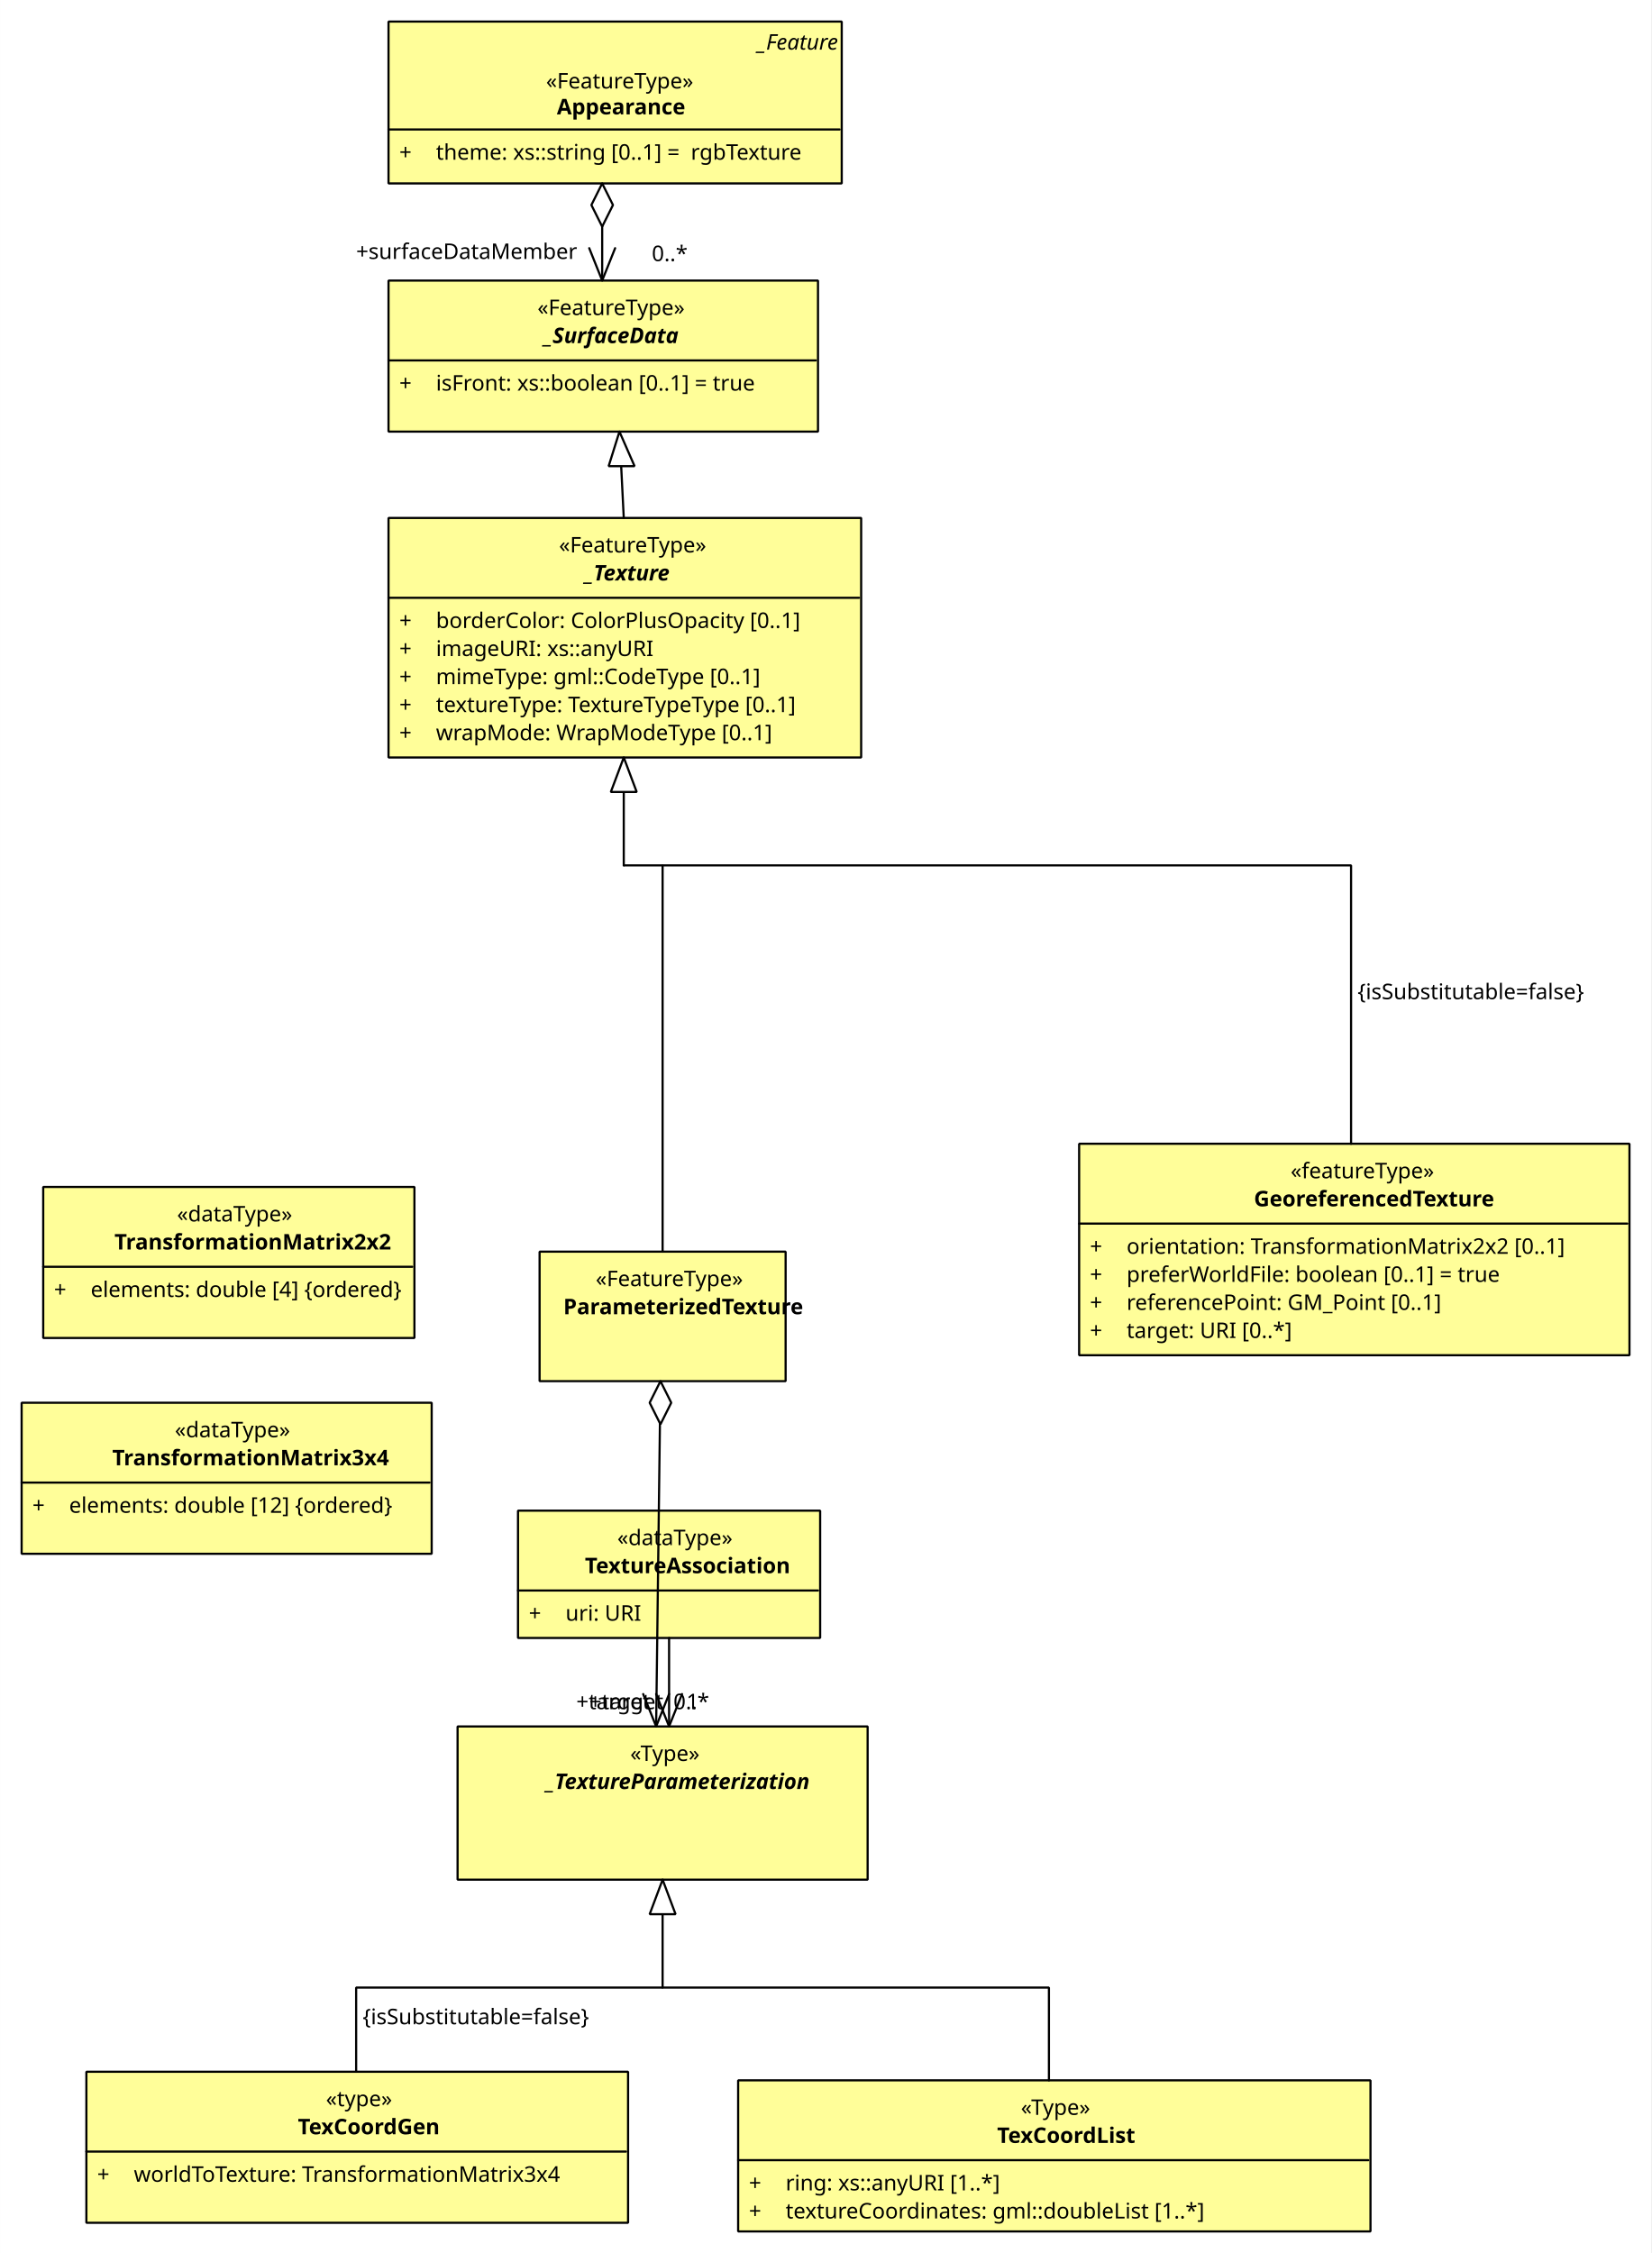
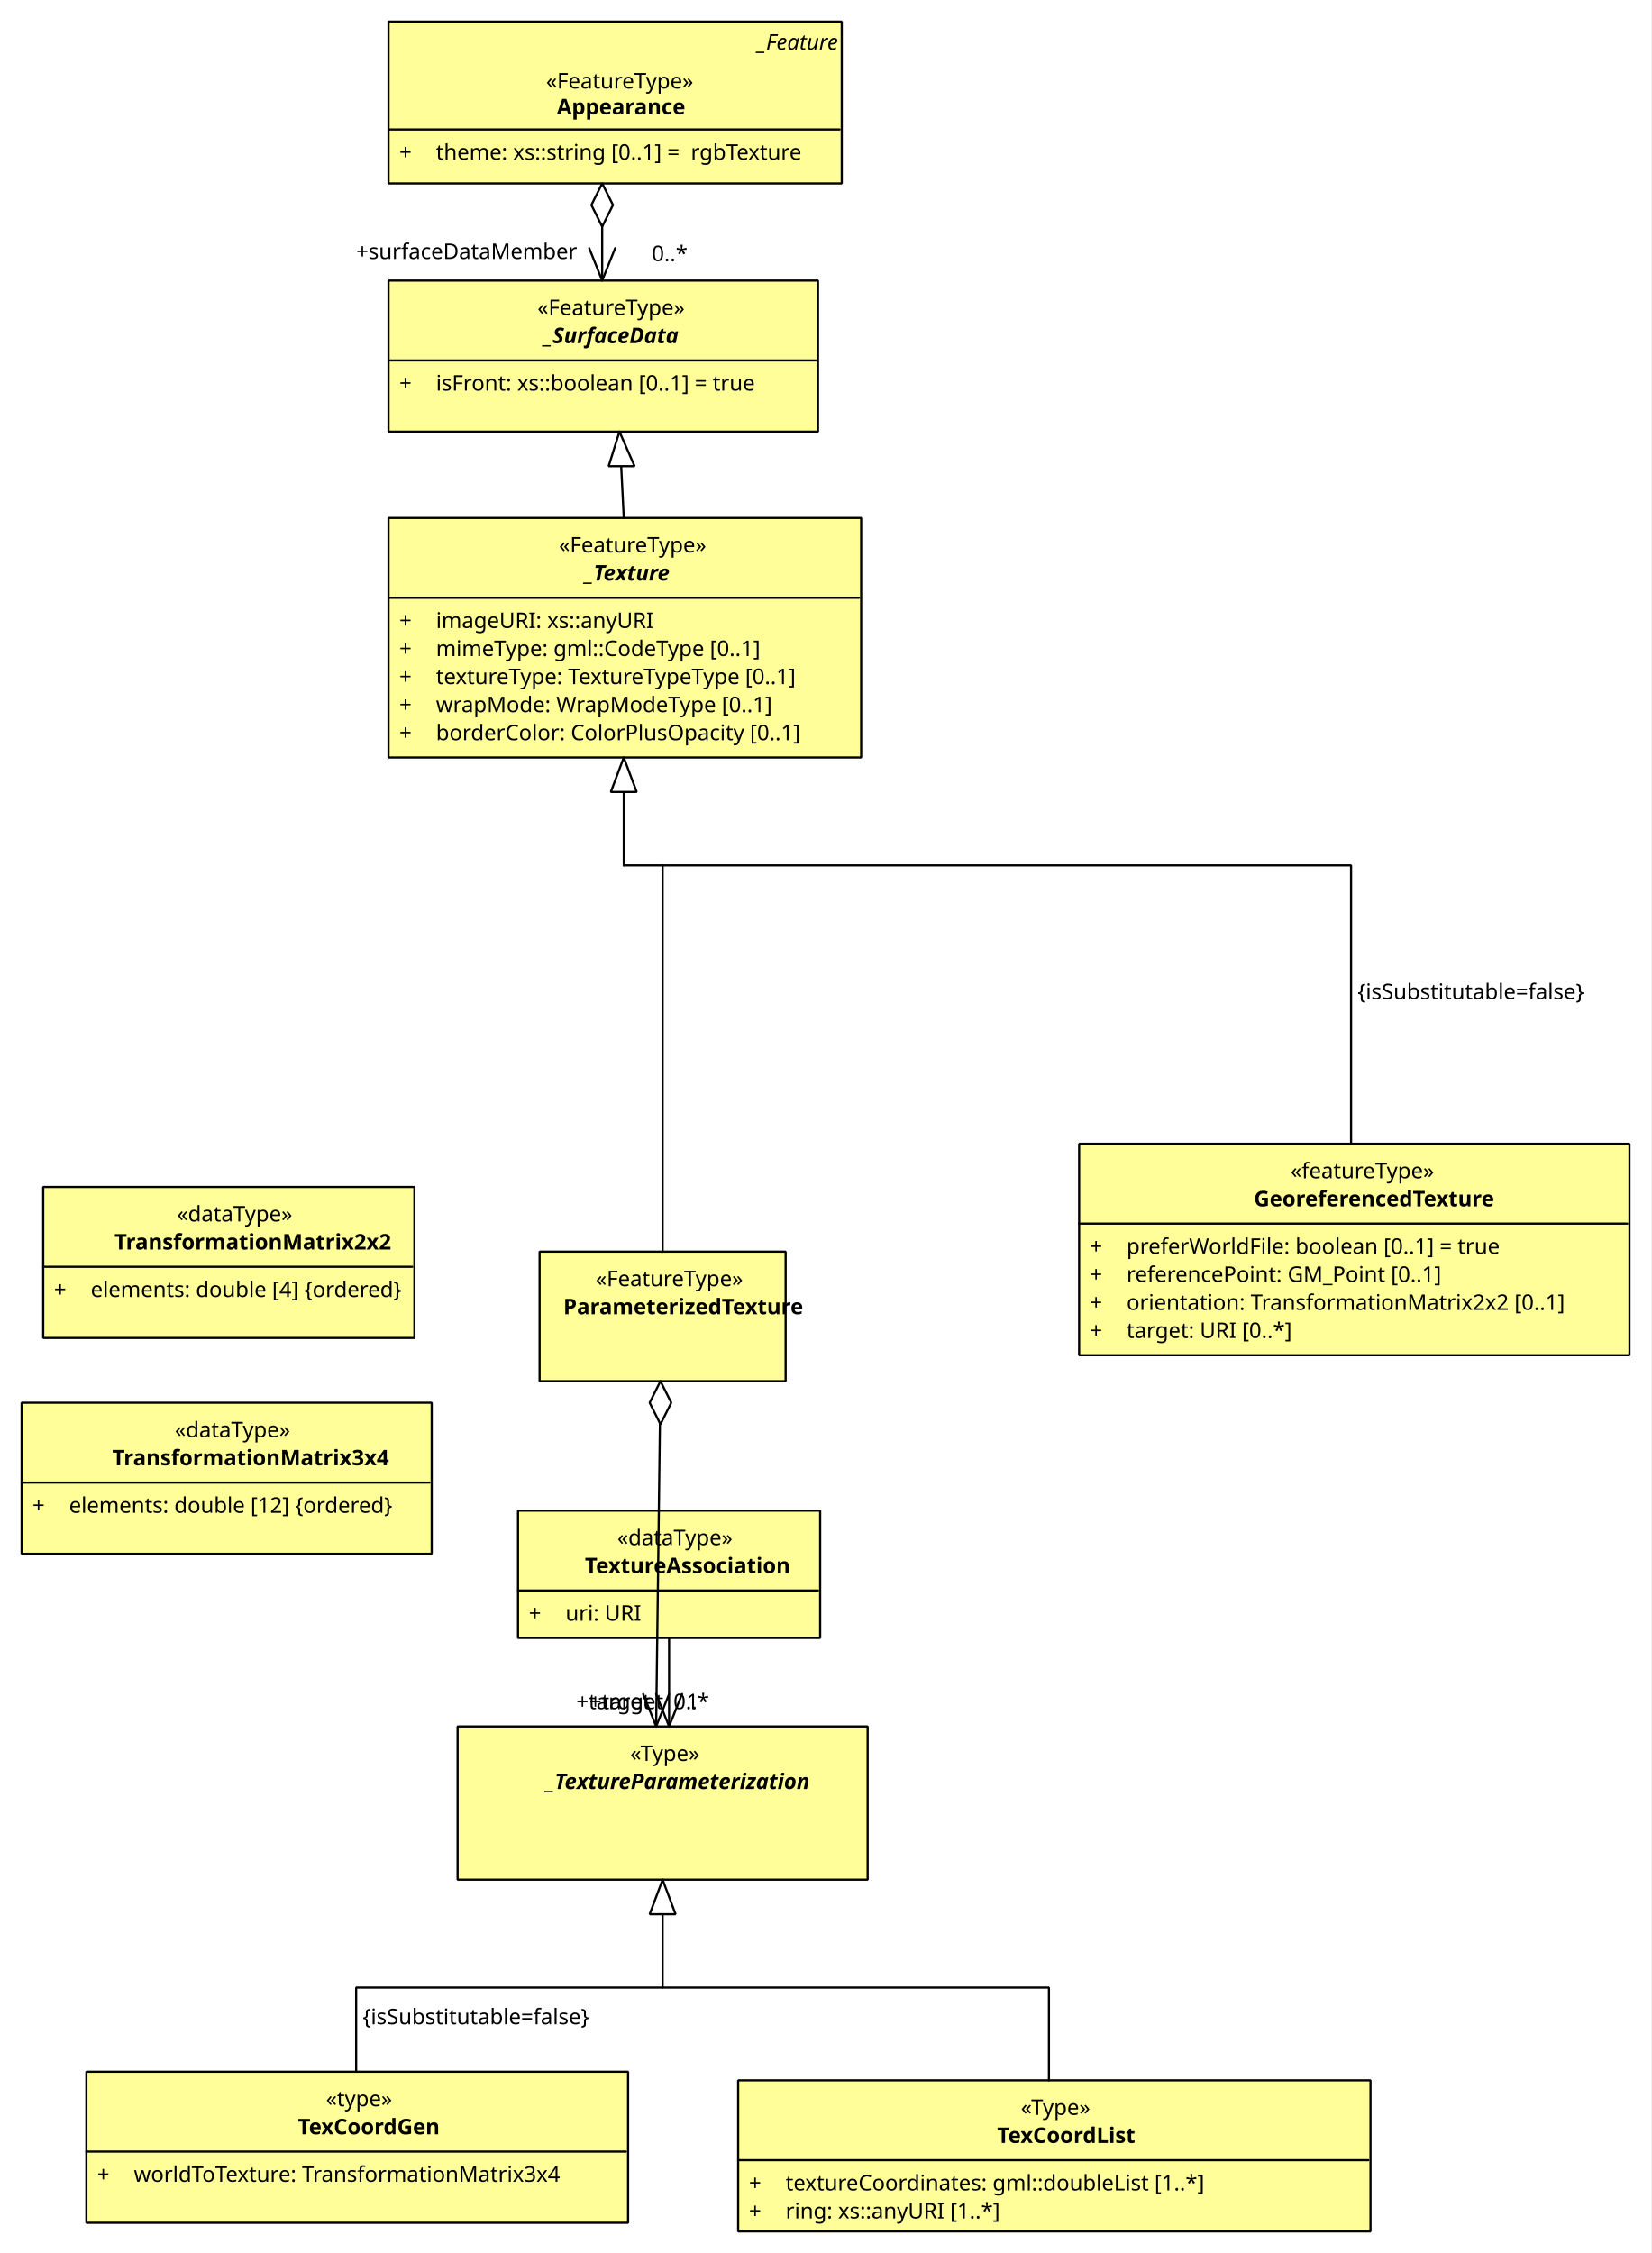
<svg xmlns="http://www.w3.org/2000/svg" width="20.24cm" height="27.62cm" viewBox="0 0 765 1044">
  <g style="fill:#FFFFFF;fill-opacity:1.00;">
    <rect x="0" y="0" width="765" height="1044" shape-rendering="auto" />
  </g>
  <g style="stroke-width:1;stroke-linecap:round;stroke-linejoin:bevel; fill:#FFFE99;fill-opacity:1.00; stroke:#000000; stroke-opacity:1.00">
    <rect x="180" y="10" width="210" height="75" rx="0.00" shape-rendering="auto" />
  </g>
  <g style="stroke-width:1;stroke-linecap:round;stroke-linejoin:bevel; fill:#000000;fill-opacity:1.00; stroke:#000000; stroke-opacity:0.00">
    <text x="351.00" y="23.00" textLength="36" style="font-family:Yu Gothic UI; font-weight:400; font-style:italic; font-size:10px; fill:#000000;fill-opacity:1.00; stroke:#000000; stroke-opacity:0.00 stroke-width:0; white-space: pre;" xml:space="preserve" transform="rotate(-0.00 351.00 23.00)">_Feature</text>
    <text x="253.00" y="41.00" textLength="63" style="font-family:Yu Gothic UI; font-weight:400; font-style:normal; font-size:10px; fill:#000000;fill-opacity:1.00; stroke:#000000; stroke-opacity:0.00 stroke-width:0; white-space: pre;" xml:space="preserve" transform="rotate(-0.00 253.00 41.00)">«FeatureType»</text>
    <text x="258.00" y="53.00" textLength="54" style="font-family:Yu Gothic UI; font-weight:700; font-style:normal; font-size:10px; fill:#000000;fill-opacity:1.00; stroke:#000000; stroke-opacity:0.00 stroke-width:0; white-space: pre;" xml:space="preserve" transform="rotate(-0.00 258.00 53.00)">Appearance</text>
  </g>
  <g style="stroke-width:1;stroke-linecap:round;stroke-linejoin:bevel; fill:#000000;fill-opacity:0.00; stroke:#000000; stroke-opacity:1.00">
    <path d="M 180 60 L 389 60" shape-rendering="auto" />
  </g>
  <g style="stroke-width:1;stroke-linecap:round;stroke-linejoin:bevel; fill:#000000;fill-opacity:1.00; stroke:#000000; stroke-opacity:0.00">
    <text x="185.00" y="74.00" textLength="10" style="font-family:Yu Gothic UI; font-weight:400; font-style:normal; font-size:10px; fill:#000000;fill-opacity:1.00; stroke:#000000; stroke-opacity:0.00 stroke-width:0; white-space: pre;" xml:space="preserve" transform="rotate(-0.00 185.00 74.00)">+ </text>
    <text x="202.00" y="74.00" textLength="156" style="font-family:Yu Gothic UI; font-weight:400; font-style:normal; font-size:10px; fill:#000000;fill-opacity:1.00; stroke:#000000; stroke-opacity:0.00 stroke-width:0; white-space: pre;" xml:space="preserve" transform="rotate(-0.00 202.00 74.00)">theme: xs::string [0..1] =  rgbTexture</text>
  </g>
  <g style="stroke-width:1;stroke-linecap:round;stroke-linejoin:bevel; fill:#FFFE99;fill-opacity:1.00; stroke:#000000; stroke-opacity:1.00">
    <rect x="180" y="130" width="199" height="70" rx="0.00" shape-rendering="auto" />
  </g>
  <g style="stroke-width:1;stroke-linecap:round;stroke-linejoin:bevel; fill:#000000;fill-opacity:1.00; stroke:#000000; stroke-opacity:0.00">
    <text x="249.00" y="146.00" textLength="61" style="font-family:Calibri; font-weight:0; font-style:normal; font-size:10px; fill:#000000;fill-opacity:1.00; stroke:#000000; stroke-opacity:0.00 stroke-width:0; white-space: pre;" xml:space="preserve" transform="rotate(-0.00 249.00 146.00)">«FeatureType»</text>
    <text x="252.00" y="159.00" textLength="55" style="font-family:Calibri; font-weight:700; font-style:italic; font-size:10px; fill:#000000;fill-opacity:1.00; stroke:#000000; stroke-opacity:0.00 stroke-width:0; white-space: pre;" xml:space="preserve" transform="rotate(-0.00 252.00 159.00)">_SurfaceData</text>
  </g>
  <g style="stroke-width:1;stroke-linecap:round;stroke-linejoin:bevel; fill:#000000;fill-opacity:0.00; stroke:#000000; stroke-opacity:1.00">
    <path d="M 180 167 L 378 167" shape-rendering="auto" />
  </g>
  <g style="stroke-width:1;stroke-linecap:round;stroke-linejoin:bevel; fill:#000000;fill-opacity:1.00; stroke:#000000; stroke-opacity:0.00">
    <text x="185.00" y="181.00" textLength="7" style="font-family:Calibri; font-weight:0; font-style:normal; font-size:10px; fill:#000000;fill-opacity:1.00; stroke:#000000; stroke-opacity:0.00 stroke-width:0; white-space: pre;" xml:space="preserve" transform="rotate(-0.00 185.00 181.00)">+ </text>
    <text x="202.00" y="181.00" textLength="127" style="font-family:Calibri; font-weight:0; font-style:normal; font-size:10px; fill:#000000;fill-opacity:1.00; stroke:#000000; stroke-opacity:0.00 stroke-width:0; white-space: pre;" xml:space="preserve" transform="rotate(-0.00 202.00 181.00)">isFront: xs::boolean [0..1] = true</text>
  </g>
  <g style="stroke-width:1;stroke-linecap:round;stroke-linejoin:bevel; fill:#FFFE99;fill-opacity:1.00; stroke:#000000; stroke-opacity:1.00">
    <rect x="180" y="240" width="219" height="111" rx="0.00" shape-rendering="auto" />
  </g>
  <g style="stroke-width:1;stroke-linecap:round;stroke-linejoin:bevel; fill:#000000;fill-opacity:1.00; stroke:#000000; stroke-opacity:0.00">
    <text x="259.00" y="256.00" textLength="61" style="font-family:Calibri; font-weight:0; font-style:normal; font-size:10px; fill:#000000;fill-opacity:1.00; stroke:#000000; stroke-opacity:0.00 stroke-width:0; white-space: pre;" xml:space="preserve" transform="rotate(-0.00 259.00 256.00)">«FeatureType»</text>
    <text x="271.00" y="269.00" textLength="37" style="font-family:Calibri; font-weight:700; font-style:italic; font-size:10px; fill:#000000;fill-opacity:1.00; stroke:#000000; stroke-opacity:0.00 stroke-width:0; white-space: pre;" xml:space="preserve" transform="rotate(-0.00 271.00 269.00)">_Texture</text>
  </g>
  <g style="stroke-width:1;stroke-linecap:round;stroke-linejoin:bevel; fill:#000000;fill-opacity:0.00; stroke:#000000; stroke-opacity:1.00">
    <path d="M 180 277 L 398 277" shape-rendering="auto" />
  </g>
  <g style="stroke-width:1;stroke-linecap:round;stroke-linejoin:bevel; fill:#000000;fill-opacity:1.00; stroke:#000000; stroke-opacity:0.00">
    <text x="185.00" y="291.00" textLength="7" style="font-family:Calibri; font-weight:0; font-style:normal; font-size:10px; fill:#000000;fill-opacity:1.00; stroke:#000000; stroke-opacity:0.00 stroke-width:0; white-space: pre;" xml:space="preserve" transform="rotate(-0.00 185.00 291.00)">+ </text>
-     <text x="202.00" y="291.00" textLength="142" style="font-family:Calibri; font-weight:0; font-style:normal; font-size:10px; fill:#000000;fill-opacity:1.00; stroke:#000000; stroke-opacity:0.00 stroke-width:0; white-space: pre;" xml:space="preserve" transform="rotate(-0.00 202.00 291.00)">borderColor: ColorPlusOpacity [0..1]</text>
+     <text x="202.00" y="291.00" textLength="87" style="font-family:Calibri; font-weight:0; font-style:normal; font-size:10px; fill:#000000;fill-opacity:1.00; stroke:#000000; stroke-opacity:0.00 stroke-width:0; white-space: pre;" xml:space="preserve" transform="rotate(-0.00 202.00 291.00)">imageURI: xs::anyURI</text>
    <text x="185.00" y="304.00" textLength="7" style="font-family:Calibri; font-weight:0; font-style:normal; font-size:10px; fill:#000000;fill-opacity:1.00; stroke:#000000; stroke-opacity:0.00 stroke-width:0; white-space: pre;" xml:space="preserve" transform="rotate(-0.00 185.00 304.00)">+ </text>
-     <text x="202.00" y="304.00" textLength="87" style="font-family:Calibri; font-weight:0; font-style:normal; font-size:10px; fill:#000000;fill-opacity:1.00; stroke:#000000; stroke-opacity:0.00 stroke-width:0; white-space: pre;" xml:space="preserve" transform="rotate(-0.00 202.00 304.00)">imageURI: xs::anyURI</text>
+     <text x="202.00" y="304.00" textLength="133" style="font-family:Calibri; font-weight:0; font-style:normal; font-size:10px; fill:#000000;fill-opacity:1.00; stroke:#000000; stroke-opacity:0.00 stroke-width:0; white-space: pre;" xml:space="preserve" transform="rotate(-0.00 202.00 304.00)">mimeType: gml::CodeType [0..1]</text>
    <text x="185.00" y="317.00" textLength="7" style="font-family:Calibri; font-weight:0; font-style:normal; font-size:10px; fill:#000000;fill-opacity:1.00; stroke:#000000; stroke-opacity:0.00 stroke-width:0; white-space: pre;" xml:space="preserve" transform="rotate(-0.00 185.00 317.00)">+ </text>
-     <text x="202.00" y="317.00" textLength="133" style="font-family:Calibri; font-weight:0; font-style:normal; font-size:10px; fill:#000000;fill-opacity:1.00; stroke:#000000; stroke-opacity:0.00 stroke-width:0; white-space: pre;" xml:space="preserve" transform="rotate(-0.00 202.00 317.00)">mimeType: gml::CodeType [0..1]</text>
+     <text x="202.00" y="317.00" textLength="147" style="font-family:Calibri; font-weight:0; font-style:normal; font-size:10px; fill:#000000;fill-opacity:1.00; stroke:#000000; stroke-opacity:0.00 stroke-width:0; white-space: pre;" xml:space="preserve" transform="rotate(-0.00 202.00 317.00)">textureType: TextureTypeType [0..1]</text>
    <text x="185.00" y="330.00" textLength="7" style="font-family:Calibri; font-weight:0; font-style:normal; font-size:10px; fill:#000000;fill-opacity:1.00; stroke:#000000; stroke-opacity:0.00 stroke-width:0; white-space: pre;" xml:space="preserve" transform="rotate(-0.00 185.00 330.00)">+ </text>
-     <text x="202.00" y="330.00" textLength="147" style="font-family:Calibri; font-weight:0; font-style:normal; font-size:10px; fill:#000000;fill-opacity:1.00; stroke:#000000; stroke-opacity:0.00 stroke-width:0; white-space: pre;" xml:space="preserve" transform="rotate(-0.00 202.00 330.00)">textureType: TextureTypeType [0..1]</text>
+     <text x="202.00" y="330.00" textLength="139" style="font-family:Calibri; font-weight:0; font-style:normal; font-size:10px; fill:#000000;fill-opacity:1.00; stroke:#000000; stroke-opacity:0.00 stroke-width:0; white-space: pre;" xml:space="preserve" transform="rotate(-0.00 202.00 330.00)">wrapMode: WrapModeType [0..1]</text>
    <text x="185.00" y="343.00" textLength="7" style="font-family:Calibri; font-weight:0; font-style:normal; font-size:10px; fill:#000000;fill-opacity:1.00; stroke:#000000; stroke-opacity:0.00 stroke-width:0; white-space: pre;" xml:space="preserve" transform="rotate(-0.00 185.00 343.00)">+ </text>
-     <text x="202.00" y="343.00" textLength="139" style="font-family:Calibri; font-weight:0; font-style:normal; font-size:10px; fill:#000000;fill-opacity:1.00; stroke:#000000; stroke-opacity:0.00 stroke-width:0; white-space: pre;" xml:space="preserve" transform="rotate(-0.00 202.00 343.00)">wrapMode: WrapModeType [0..1]</text>
+     <text x="202.00" y="343.00" textLength="142" style="font-family:Calibri; font-weight:0; font-style:normal; font-size:10px; fill:#000000;fill-opacity:1.00; stroke:#000000; stroke-opacity:0.00 stroke-width:0; white-space: pre;" xml:space="preserve" transform="rotate(-0.00 202.00 343.00)">borderColor: ColorPlusOpacity [0..1]</text>
  </g>
  <g style="stroke-width:1;stroke-linecap:round;stroke-linejoin:bevel; fill:#FFFE99;fill-opacity:1.00; stroke:#000000; stroke-opacity:1.00">
    <rect x="250" y="580" width="114" height="60" rx="0.00" shape-rendering="auto" />
  </g>
  <g style="stroke-width:1;stroke-linecap:round;stroke-linejoin:bevel; fill:#000000;fill-opacity:1.00; stroke:#000000; stroke-opacity:0.00">
    <text x="276.00" y="596.00" textLength="61" style="font-family:Calibri; font-weight:0; font-style:normal; font-size:10px; fill:#000000;fill-opacity:1.00; stroke:#000000; stroke-opacity:0.00 stroke-width:0; white-space: pre;" xml:space="preserve" transform="rotate(-0.00 276.00 596.00)">«FeatureType»</text>
    <text x="261.00" y="609.00" textLength="92" style="font-family:Calibri; font-weight:700; font-style:normal; font-size:10px; fill:#000000;fill-opacity:1.00; stroke:#000000; stroke-opacity:0.00 stroke-width:0; white-space: pre;" xml:space="preserve" transform="rotate(-0.00 261.00 609.00)">ParameterizedTexture</text>
  </g>
  <g style="stroke-width:1;stroke-linecap:round;stroke-linejoin:bevel; fill:#FFFE99;fill-opacity:1.00; stroke:#000000; stroke-opacity:1.00">
    <rect x="500" y="530" width="255" height="98" rx="0.00" shape-rendering="auto" />
  </g>
  <g style="stroke-width:1;stroke-linecap:round;stroke-linejoin:bevel; fill:#000000;fill-opacity:1.00; stroke:#000000; stroke-opacity:0.00">
    <text x="598.00" y="546.00" textLength="59" style="font-family:Calibri; font-weight:0; font-style:normal; font-size:10px; fill:#000000;fill-opacity:1.00; stroke:#000000; stroke-opacity:0.00 stroke-width:0; white-space: pre;" xml:space="preserve" transform="rotate(-0.00 598.00 546.00)">«featureType»</text>
    <text x="581.00" y="559.00" textLength="93" style="font-family:Calibri; font-weight:700; font-style:normal; font-size:10px; fill:#000000;fill-opacity:1.00; stroke:#000000; stroke-opacity:0.00 stroke-width:0; white-space: pre;" xml:space="preserve" transform="rotate(-0.00 581.00 559.00)">GeoreferencedTexture</text>
  </g>
  <g style="stroke-width:1;stroke-linecap:round;stroke-linejoin:bevel; fill:#000000;fill-opacity:0.00; stroke:#000000; stroke-opacity:1.00">
    <path d="M 500 567 L 754 567" shape-rendering="auto" />
  </g>
  <g style="stroke-width:1;stroke-linecap:round;stroke-linejoin:bevel; fill:#000000;fill-opacity:1.00; stroke:#000000; stroke-opacity:0.00">
    <text x="505.00" y="581.00" textLength="7" style="font-family:Calibri; font-weight:0; font-style:normal; font-size:10px; fill:#000000;fill-opacity:1.00; stroke:#000000; stroke-opacity:0.00 stroke-width:0; white-space: pre;" xml:space="preserve" transform="rotate(-0.00 505.00 581.00)">+ </text>
-     <text x="522.00" y="581.00" textLength="173" style="font-family:Calibri; font-weight:0; font-style:normal; font-size:10px; fill:#000000;fill-opacity:1.00; stroke:#000000; stroke-opacity:0.00 stroke-width:0; white-space: pre;" xml:space="preserve" transform="rotate(-0.00 522.00 581.00)">orientation: TransformationMatrix2x2 [0..1]</text>
+     <text x="522.00" y="581.00" textLength="148" style="font-family:Calibri; font-weight:0; font-style:normal; font-size:10px; fill:#000000;fill-opacity:1.00; stroke:#000000; stroke-opacity:0.00 stroke-width:0; white-space: pre;" xml:space="preserve" transform="rotate(-0.00 522.00 581.00)">preferWorldFile: boolean [0..1] = true</text>
    <text x="505.00" y="594.00" textLength="7" style="font-family:Calibri; font-weight:0; font-style:normal; font-size:10px; fill:#000000;fill-opacity:1.00; stroke:#000000; stroke-opacity:0.00 stroke-width:0; white-space: pre;" xml:space="preserve" transform="rotate(-0.00 505.00 594.00)">+ </text>
-     <text x="522.00" y="594.00" textLength="148" style="font-family:Calibri; font-weight:0; font-style:normal; font-size:10px; fill:#000000;fill-opacity:1.00; stroke:#000000; stroke-opacity:0.00 stroke-width:0; white-space: pre;" xml:space="preserve" transform="rotate(-0.00 522.00 594.00)">preferWorldFile: boolean [0..1] = true</text>
+     <text x="522.00" y="594.00" textLength="127" style="font-family:Calibri; font-weight:0; font-style:normal; font-size:10px; fill:#000000;fill-opacity:1.00; stroke:#000000; stroke-opacity:0.00 stroke-width:0; white-space: pre;" xml:space="preserve" transform="rotate(-0.00 522.00 594.00)">referencePoint: GM_Point [0..1]</text>
    <text x="505.00" y="607.00" textLength="7" style="font-family:Calibri; font-weight:0; font-style:normal; font-size:10px; fill:#000000;fill-opacity:1.00; stroke:#000000; stroke-opacity:0.00 stroke-width:0; white-space: pre;" xml:space="preserve" transform="rotate(-0.00 505.00 607.00)">+ </text>
-     <text x="522.00" y="607.00" textLength="127" style="font-family:Calibri; font-weight:0; font-style:normal; font-size:10px; fill:#000000;fill-opacity:1.00; stroke:#000000; stroke-opacity:0.00 stroke-width:0; white-space: pre;" xml:space="preserve" transform="rotate(-0.00 522.00 607.00)">referencePoint: GM_Point [0..1]</text>
+     <text x="522.00" y="607.00" textLength="173" style="font-family:Calibri; font-weight:0; font-style:normal; font-size:10px; fill:#000000;fill-opacity:1.00; stroke:#000000; stroke-opacity:0.00 stroke-width:0; white-space: pre;" xml:space="preserve" transform="rotate(-0.00 522.00 607.00)">orientation: TransformationMatrix2x2 [0..1]</text>
    <text x="505.00" y="620.00" textLength="7" style="font-family:Calibri; font-weight:0; font-style:normal; font-size:10px; fill:#000000;fill-opacity:1.00; stroke:#000000; stroke-opacity:0.00 stroke-width:0; white-space: pre;" xml:space="preserve" transform="rotate(-0.00 505.00 620.00)">+ </text>
    <text x="522.00" y="620.00" textLength="67" style="font-family:Calibri; font-weight:0; font-style:normal; font-size:10px; fill:#000000;fill-opacity:1.00; stroke:#000000; stroke-opacity:0.00 stroke-width:0; white-space: pre;" xml:space="preserve" transform="rotate(-0.00 522.00 620.00)">target: URI [0..*]</text>
  </g>
  <g style="stroke-width:1;stroke-linecap:round;stroke-linejoin:bevel; fill:#FFFE99;fill-opacity:1.00; stroke:#000000; stroke-opacity:1.00">
    <rect x="212" y="800" width="190" height="71" rx="0.00" shape-rendering="auto" />
  </g>
  <g style="stroke-width:1;stroke-linecap:round;stroke-linejoin:bevel; fill:#000000;fill-opacity:1.00; stroke:#000000; stroke-opacity:0.00">
    <text x="292.00" y="816.00" textLength="30" style="font-family:Calibri; font-weight:0; font-style:normal; font-size:10px; fill:#000000;fill-opacity:1.00; stroke:#000000; stroke-opacity:0.00 stroke-width:0; white-space: pre;" xml:space="preserve" transform="rotate(-0.00 292.00 816.00)">«Type»</text>
    <text x="253.00" y="829.00" textLength="107" style="font-family:Calibri; font-weight:700; font-style:italic; font-size:10px; fill:#000000;fill-opacity:1.00; stroke:#000000; stroke-opacity:0.00 stroke-width:0; white-space: pre;" xml:space="preserve" transform="rotate(-0.00 253.00 829.00)">_TextureParameterization</text>
  </g>
  <g style="stroke-width:1;stroke-linecap:round;stroke-linejoin:bevel; fill:#FFFE99;fill-opacity:1.00; stroke:#000000; stroke-opacity:1.00">
    <rect x="240" y="700" width="140" height="59" rx="0.00" shape-rendering="auto" />
  </g>
  <g style="stroke-width:1;stroke-linecap:round;stroke-linejoin:bevel; fill:#000000;fill-opacity:1.00; stroke:#000000; stroke-opacity:0.00">
    <text x="286.00" y="716.00" textLength="48" style="font-family:Calibri; font-weight:0; font-style:normal; font-size:10px; fill:#000000;fill-opacity:1.00; stroke:#000000; stroke-opacity:0.00 stroke-width:0; white-space: pre;" xml:space="preserve" transform="rotate(-0.00 286.00 716.00)">«dataType»</text>
    <text x="271.00" y="729.00" textLength="77" style="font-family:Calibri; font-weight:700; font-style:normal; font-size:10px; fill:#000000;fill-opacity:1.00; stroke:#000000; stroke-opacity:0.00 stroke-width:0; white-space: pre;" xml:space="preserve" transform="rotate(-0.00 271.00 729.00)">TextureAssociation</text>
  </g>
  <g style="stroke-width:1;stroke-linecap:round;stroke-linejoin:bevel; fill:#000000;fill-opacity:0.00; stroke:#000000; stroke-opacity:1.00">
    <path d="M 240 737 L 379 737" shape-rendering="auto" />
  </g>
  <g style="stroke-width:1;stroke-linecap:round;stroke-linejoin:bevel; fill:#000000;fill-opacity:1.00; stroke:#000000; stroke-opacity:0.00">
    <text x="245.00" y="751.00" textLength="7" style="font-family:Calibri; font-weight:0; font-style:normal; font-size:10px; fill:#000000;fill-opacity:1.00; stroke:#000000; stroke-opacity:0.00 stroke-width:0; white-space: pre;" xml:space="preserve" transform="rotate(-0.00 245.00 751.00)">+ </text>
    <text x="262.00" y="751.00" textLength="29" style="font-family:Calibri; font-weight:0; font-style:normal; font-size:10px; fill:#000000;fill-opacity:1.00; stroke:#000000; stroke-opacity:0.00 stroke-width:0; white-space: pre;" xml:space="preserve" transform="rotate(-0.00 262.00 751.00)">uri: URI</text>
  </g>
  <g style="stroke-width:1;stroke-linecap:round;stroke-linejoin:bevel; fill:#FFFE99;fill-opacity:1.00; stroke:#000000; stroke-opacity:1.00">
    <rect x="40" y="960" width="251" height="70" rx="0.00" shape-rendering="auto" />
  </g>
  <g style="stroke-width:1;stroke-linecap:round;stroke-linejoin:bevel; fill:#000000;fill-opacity:1.00; stroke:#000000; stroke-opacity:0.00">
    <text x="151.00" y="976.00" textLength="28" style="font-family:Calibri; font-weight:0; font-style:normal; font-size:10px; fill:#000000;fill-opacity:1.00; stroke:#000000; stroke-opacity:0.00 stroke-width:0; white-space: pre;" xml:space="preserve" transform="rotate(-0.00 151.00 976.00)">«type»</text>
    <text x="138.00" y="989.00" textLength="55" style="font-family:Calibri; font-weight:700; font-style:normal; font-size:10px; fill:#000000;fill-opacity:1.00; stroke:#000000; stroke-opacity:0.00 stroke-width:0; white-space: pre;" xml:space="preserve" transform="rotate(-0.00 138.00 989.00)">TexCoordGen</text>
  </g>
  <g style="stroke-width:1;stroke-linecap:round;stroke-linejoin:bevel; fill:#000000;fill-opacity:0.00; stroke:#000000; stroke-opacity:1.00">
    <path d="M 40 997 L 290 997" shape-rendering="auto" />
  </g>
  <g style="stroke-width:1;stroke-linecap:round;stroke-linejoin:bevel; fill:#000000;fill-opacity:1.00; stroke:#000000; stroke-opacity:0.00">
    <text x="45.00" y="1011.00" textLength="7" style="font-family:Calibri; font-weight:0; font-style:normal; font-size:10px; fill:#000000;fill-opacity:1.00; stroke:#000000; stroke-opacity:0.00 stroke-width:0; white-space: pre;" xml:space="preserve" transform="rotate(-0.00 45.00 1011.00)">+ </text>
    <text x="62.00" y="1011.00" textLength="168" style="font-family:Calibri; font-weight:0; font-style:normal; font-size:10px; fill:#000000;fill-opacity:1.00; stroke:#000000; stroke-opacity:0.00 stroke-width:0; white-space: pre;" xml:space="preserve" transform="rotate(-0.00 62.00 1011.00)">worldToTexture: TransformationMatrix3x4</text>
  </g>
  <g style="stroke-width:1;stroke-linecap:round;stroke-linejoin:bevel; fill:#FFFE99;fill-opacity:1.00; stroke:#000000; stroke-opacity:1.00">
    <rect x="342" y="964" width="293" height="70" rx="0.00" shape-rendering="auto" />
  </g>
  <g style="stroke-width:1;stroke-linecap:round;stroke-linejoin:bevel; fill:#000000;fill-opacity:1.00; stroke:#000000; stroke-opacity:0.00">
    <text x="473.00" y="980.00" textLength="30" style="font-family:Calibri; font-weight:0; font-style:normal; font-size:10px; fill:#000000;fill-opacity:1.00; stroke:#000000; stroke-opacity:0.00 stroke-width:0; white-space: pre;" xml:space="preserve" transform="rotate(-0.00 473.00 980.00)">«Type»</text>
    <text x="462.00" y="993.00" textLength="52" style="font-family:Calibri; font-weight:700; font-style:normal; font-size:10px; fill:#000000;fill-opacity:1.00; stroke:#000000; stroke-opacity:0.00 stroke-width:0; white-space: pre;" xml:space="preserve" transform="rotate(-0.00 462.00 993.00)">TexCoordList</text>
  </g>
  <g style="stroke-width:1;stroke-linecap:round;stroke-linejoin:bevel; fill:#000000;fill-opacity:0.00; stroke:#000000; stroke-opacity:1.00">
    <path d="M 342 1001 L 634 1001" shape-rendering="auto" />
  </g>
  <g style="stroke-width:1;stroke-linecap:round;stroke-linejoin:bevel; fill:#000000;fill-opacity:1.00; stroke:#000000; stroke-opacity:0.00">
    <text x="347.00" y="1015.00" textLength="7" style="font-family:Calibri; font-weight:0; font-style:normal; font-size:10px; fill:#000000;fill-opacity:1.00; stroke:#000000; stroke-opacity:0.00 stroke-width:0; white-space: pre;" xml:space="preserve" transform="rotate(-0.00 347.00 1015.00)">+ </text>
-     <text x="364.00" y="1015.00" textLength="87" style="font-family:Calibri; font-weight:0; font-style:normal; font-size:10px; fill:#000000;fill-opacity:1.00; stroke:#000000; stroke-opacity:0.00 stroke-width:0; white-space: pre;" xml:space="preserve" transform="rotate(-0.00 364.00 1015.00)">ring: xs::anyURI [1..*]</text>
+     <text x="364.00" y="1015.00" textLength="165" style="font-family:Calibri; font-weight:0; font-style:normal; font-size:10px; fill:#000000;fill-opacity:1.00; stroke:#000000; stroke-opacity:0.00 stroke-width:0; white-space: pre;" xml:space="preserve" transform="rotate(-0.00 364.00 1015.00)">textureCoordinates: gml::doubleList [1..*]</text>
    <text x="347.00" y="1028.00" textLength="7" style="font-family:Calibri; font-weight:0; font-style:normal; font-size:10px; fill:#000000;fill-opacity:1.00; stroke:#000000; stroke-opacity:0.00 stroke-width:0; white-space: pre;" xml:space="preserve" transform="rotate(-0.00 347.00 1028.00)">+ </text>
-     <text x="364.00" y="1028.00" textLength="165" style="font-family:Calibri; font-weight:0; font-style:normal; font-size:10px; fill:#000000;fill-opacity:1.00; stroke:#000000; stroke-opacity:0.00 stroke-width:0; white-space: pre;" xml:space="preserve" transform="rotate(-0.00 364.00 1028.00)">textureCoordinates: gml::doubleList [1..*]</text>
+     <text x="364.00" y="1028.00" textLength="87" style="font-family:Calibri; font-weight:0; font-style:normal; font-size:10px; fill:#000000;fill-opacity:1.00; stroke:#000000; stroke-opacity:0.00 stroke-width:0; white-space: pre;" xml:space="preserve" transform="rotate(-0.00 364.00 1028.00)">ring: xs::anyURI [1..*]</text>
  </g>
  <g style="stroke-width:1;stroke-linecap:round;stroke-linejoin:bevel; fill:#FFFE99;fill-opacity:1.00; stroke:#000000; stroke-opacity:1.00">
    <rect x="20" y="550" width="172" height="70" rx="0.00" shape-rendering="auto" />
  </g>
  <g style="stroke-width:1;stroke-linecap:round;stroke-linejoin:bevel; fill:#000000;fill-opacity:1.00; stroke:#000000; stroke-opacity:0.00">
    <text x="82.00" y="566.00" textLength="48" style="font-family:Calibri; font-weight:0; font-style:normal; font-size:10px; fill:#000000;fill-opacity:1.00; stroke:#000000; stroke-opacity:0.00 stroke-width:0; white-space: pre;" xml:space="preserve" transform="rotate(-0.00 82.00 566.00)">«dataType»</text>
    <text x="53.00" y="579.00" textLength="106" style="font-family:Calibri; font-weight:700; font-style:normal; font-size:10px; fill:#000000;fill-opacity:1.00; stroke:#000000; stroke-opacity:0.00 stroke-width:0; white-space: pre;" xml:space="preserve" transform="rotate(-0.00 53.00 579.00)">TransformationMatrix2x2</text>
  </g>
  <g style="stroke-width:1;stroke-linecap:round;stroke-linejoin:bevel; fill:#000000;fill-opacity:0.00; stroke:#000000; stroke-opacity:1.00">
    <path d="M 20 587 L 191 587" shape-rendering="auto" />
  </g>
  <g style="stroke-width:1;stroke-linecap:round;stroke-linejoin:bevel; fill:#000000;fill-opacity:1.00; stroke:#000000; stroke-opacity:0.00">
    <text x="25.00" y="601.00" textLength="7" style="font-family:Calibri; font-weight:0; font-style:normal; font-size:10px; fill:#000000;fill-opacity:1.00; stroke:#000000; stroke-opacity:0.00 stroke-width:0; white-space: pre;" xml:space="preserve" transform="rotate(-0.00 25.00 601.00)">+ </text>
    <text x="42.00" y="601.00" textLength="121" style="font-family:Calibri; font-weight:0; font-style:normal; font-size:10px; fill:#000000;fill-opacity:1.00; stroke:#000000; stroke-opacity:0.00 stroke-width:0; white-space: pre;" xml:space="preserve" transform="rotate(-0.00 42.00 601.00)">elements: double [4] {ordered}</text>
  </g>
  <g style="stroke-width:1;stroke-linecap:round;stroke-linejoin:bevel; fill:#FFFE99;fill-opacity:1.00; stroke:#000000; stroke-opacity:1.00">
    <rect x="10" y="650" width="190" height="70" rx="0.00" shape-rendering="auto" />
  </g>
  <g style="stroke-width:1;stroke-linecap:round;stroke-linejoin:bevel; fill:#000000;fill-opacity:1.00; stroke:#000000; stroke-opacity:0.00">
    <text x="81.00" y="666.00" textLength="48" style="font-family:Calibri; font-weight:0; font-style:normal; font-size:10px; fill:#000000;fill-opacity:1.00; stroke:#000000; stroke-opacity:0.00 stroke-width:0; white-space: pre;" xml:space="preserve" transform="rotate(-0.00 81.00 666.00)">«dataType»</text>
    <text x="52.00" y="679.00" textLength="106" style="font-family:Calibri; font-weight:700; font-style:normal; font-size:10px; fill:#000000;fill-opacity:1.00; stroke:#000000; stroke-opacity:0.00 stroke-width:0; white-space: pre;" xml:space="preserve" transform="rotate(-0.00 52.00 679.00)">TransformationMatrix3x4</text>
  </g>
  <g style="stroke-width:1;stroke-linecap:round;stroke-linejoin:bevel; fill:#000000;fill-opacity:0.00; stroke:#000000; stroke-opacity:1.00">
    <path d="M 10 687 L 199 687" shape-rendering="auto" />
  </g>
  <g style="stroke-width:1;stroke-linecap:round;stroke-linejoin:bevel; fill:#000000;fill-opacity:1.00; stroke:#000000; stroke-opacity:0.00">
    <text x="15.00" y="701.00" textLength="7" style="font-family:Calibri; font-weight:0; font-style:normal; font-size:10px; fill:#000000;fill-opacity:1.00; stroke:#000000; stroke-opacity:0.00 stroke-width:0; white-space: pre;" xml:space="preserve" transform="rotate(-0.00 15.00 701.00)">+ </text>
    <text x="32.00" y="701.00" textLength="126" style="font-family:Calibri; font-weight:0; font-style:normal; font-size:10px; fill:#000000;fill-opacity:1.00; stroke:#000000; stroke-opacity:0.00 stroke-width:0; white-space: pre;" xml:space="preserve" transform="rotate(-0.00 32.00 701.00)">elements: double [12] {ordered}</text>
  </g>
  <g style="stroke-width:1;stroke-linecap:round;stroke-linejoin:bevel; fill:#000000;fill-opacity:0.00; stroke:#000000; stroke-opacity:1.00">
    <path d="M 305 706" shape-rendering="auto" />
    <path d="M 279 85 L 279 130" shape-rendering="auto" />
  </g>
  <g style="stroke-width:1;stroke-linecap:round;stroke-linejoin:bevel; fill:#FFFFFF;fill-opacity:1.00; stroke:#000000; stroke-opacity:1.00">
    <polygon points="284 95 279 85 274 95 279 105" shape-rendering="auto" style="fill-rule:evenodd;" />
  </g>
  <g style="stroke-width:1;stroke-linecap:round;stroke-linejoin:bevel; fill:#000000;fill-opacity:0.00; stroke:#000000; stroke-opacity:1.00">
    <path d="M 273 115 L 279 130 L 285 115" shape-rendering="auto" />
    <path d="M 289 240 L 287 200" shape-rendering="auto" />
  </g>
  <g style="stroke-width:1;stroke-linecap:round;stroke-linejoin:bevel; fill:#FFFFFF;fill-opacity:1.00; stroke:#000000; stroke-opacity:1.00">
    <polygon points="294 216 282 216 287 200" shape-rendering="auto" style="fill-rule:evenodd;" />
  </g>
  <g style="stroke-width:1;stroke-linecap:round;stroke-linejoin:bevel; fill:#000000;fill-opacity:0.00; stroke:#000000; stroke-opacity:1.00">
    <path d="M 306 640 L 304 800" shape-rendering="auto" />
  </g>
  <g style="stroke-width:1;stroke-linecap:round;stroke-linejoin:bevel; fill:#FFFFFF;fill-opacity:1.00; stroke:#000000; stroke-opacity:1.00">
    <polygon points="311 650 306 640 301 650 306 660" shape-rendering="auto" style="fill-rule:evenodd;" />
  </g>
  <g style="stroke-width:1;stroke-linecap:round;stroke-linejoin:bevel; fill:#000000;fill-opacity:0.00; stroke:#000000; stroke-opacity:1.00">
    <path d="M 298 785 L 304 800 L 310 785" shape-rendering="auto" />
    <path d="M 307 580 L 307 401 M 289 401 L 289 351" shape-rendering="auto" />
  </g>
  <g style="stroke-width:1;stroke-linecap:round;stroke-linejoin:bevel; fill:#FFFFFF;fill-opacity:1.00; stroke:#000000; stroke-opacity:1.00">
    <polygon points="295 367 283 367 289 351" shape-rendering="auto" style="fill-rule:evenodd;" />
  </g>
  <g style="stroke-width:1;stroke-linecap:round;stroke-linejoin:bevel; fill:#000000;fill-opacity:0.00; stroke:#000000; stroke-opacity:1.00">
    <path d="M 626 530 L 626 401 L 289 401 M 289 351" shape-rendering="auto" />
    <path d="M 310 759 L 310 800" shape-rendering="auto" />
    <path d="M 304 785 L 310 800 L 316 785" shape-rendering="auto" />
    <path d="M 165 960 L 165 921 L 307 921 L 307 871" shape-rendering="auto" />
  </g>
  <g style="stroke-width:1;stroke-linecap:round;stroke-linejoin:bevel; fill:#FFFFFF;fill-opacity:1.00; stroke:#000000; stroke-opacity:1.00">
    <polygon points="313 887 301 887 307 871" shape-rendering="auto" style="fill-rule:evenodd;" />
  </g>
  <g style="stroke-width:1;stroke-linecap:round;stroke-linejoin:bevel; fill:#000000;fill-opacity:0.00; stroke:#000000; stroke-opacity:1.00">
    <path d="M 486 964 L 486 921 L 307 921 M 307 871" shape-rendering="auto" />
  </g>
  <g style="stroke-width:1;stroke-linecap:round;stroke-linejoin:bevel; fill:#000000;fill-opacity:1.00; stroke:#000000; stroke-opacity:0.00">
+     <text x="629.00" y="463.00" textLength="88" style="font-family:Calibri; font-weight:0; font-style:normal; font-size:10px; fill:#000000;fill-opacity:1.00; stroke:#000000; stroke-opacity:0.00 stroke-width:0; white-space: pre;" xml:space="preserve" transform="rotate(-0.00 629.00 463.00)">{isSubstitutable=false}</text>
+     <text x="273.00" y="792.00" textLength="29" style="font-family:Calibri; font-weight:0; font-style:normal; font-size:10px; fill:#000000;fill-opacity:1.00; stroke:#000000; stroke-opacity:0.00 stroke-width:0; white-space: pre;" xml:space="preserve" transform="rotate(-0.00 273.00 792.00)">+target</text>
+     <text x="318.00" y="792.00" textLength="5" style="font-family:Calibri; font-weight:0; font-style:normal; font-size:10px; fill:#000000;fill-opacity:1.00; stroke:#000000; stroke-opacity:0.00 stroke-width:0; white-space: pre;" xml:space="preserve" transform="rotate(-0.00 318.00 792.00)">1</text>
    <text x="165.00" y="120.00" textLength="88" style="font-family:Calibri; font-weight:0; font-style:normal; font-size:10px; fill:#000000;fill-opacity:1.00; stroke:#000000; stroke-opacity:0.00 stroke-width:0; white-space: pre;" xml:space="preserve" transform="rotate(-0.00 165.00 120.00)">+surfaceDataMember</text>
    <text x="302.00" y="121.00" textLength="16" style="font-family:Calibri; font-weight:0; font-style:normal; font-size:10px; fill:#000000;fill-opacity:1.00; stroke:#000000; stroke-opacity:0.00 stroke-width:0; white-space: pre;" xml:space="preserve" transform="rotate(-0.00 302.00 121.00)">0..*</text>
-     <text x="629.00" y="463.00" textLength="88" style="font-family:Calibri; font-weight:0; font-style:normal; font-size:10px; fill:#000000;fill-opacity:1.00; stroke:#000000; stroke-opacity:0.00 stroke-width:0; white-space: pre;" xml:space="preserve" transform="rotate(-0.00 629.00 463.00)">{isSubstitutable=false}</text>
-     <text x="168.00" y="938.00" textLength="88" style="font-family:Calibri; font-weight:0; font-style:normal; font-size:10px; fill:#000000;fill-opacity:1.00; stroke:#000000; stroke-opacity:0.00 stroke-width:0; white-space: pre;" xml:space="preserve" transform="rotate(-0.00 168.00 938.00)">{isSubstitutable=false}</text>
-     <text x="273.00" y="792.00" textLength="29" style="font-family:Calibri; font-weight:0; font-style:normal; font-size:10px; fill:#000000;fill-opacity:1.00; stroke:#000000; stroke-opacity:0.00 stroke-width:0; white-space: pre;" xml:space="preserve" transform="rotate(-0.00 273.00 792.00)">+target</text>
-     <text x="318.00" y="792.00" textLength="5" style="font-family:Calibri; font-weight:0; font-style:normal; font-size:10px; fill:#000000;fill-opacity:1.00; stroke:#000000; stroke-opacity:0.00 stroke-width:0; white-space: pre;" xml:space="preserve" transform="rotate(-0.00 318.00 792.00)">1</text>
    <text x="267.00" y="792.00" textLength="29" style="font-family:Calibri; font-weight:0; font-style:normal; font-size:10px; fill:#000000;fill-opacity:1.00; stroke:#000000; stroke-opacity:0.00 stroke-width:0; white-space: pre;" xml:space="preserve" transform="rotate(-0.00 267.00 792.00)">+target</text>
    <text x="312.00" y="792.00" textLength="16" style="font-family:Calibri; font-weight:0; font-style:normal; font-size:10px; fill:#000000;fill-opacity:1.00; stroke:#000000; stroke-opacity:0.00 stroke-width:0; white-space: pre;" xml:space="preserve" transform="rotate(-0.00 312.00 792.00)">0..*</text>
+     <text x="168.00" y="938.00" textLength="88" style="font-family:Calibri; font-weight:0; font-style:normal; font-size:10px; fill:#000000;fill-opacity:1.00; stroke:#000000; stroke-opacity:0.00 stroke-width:0; white-space: pre;" xml:space="preserve" transform="rotate(-0.00 168.00 938.00)">{isSubstitutable=false}</text>
  </g>
</svg>
